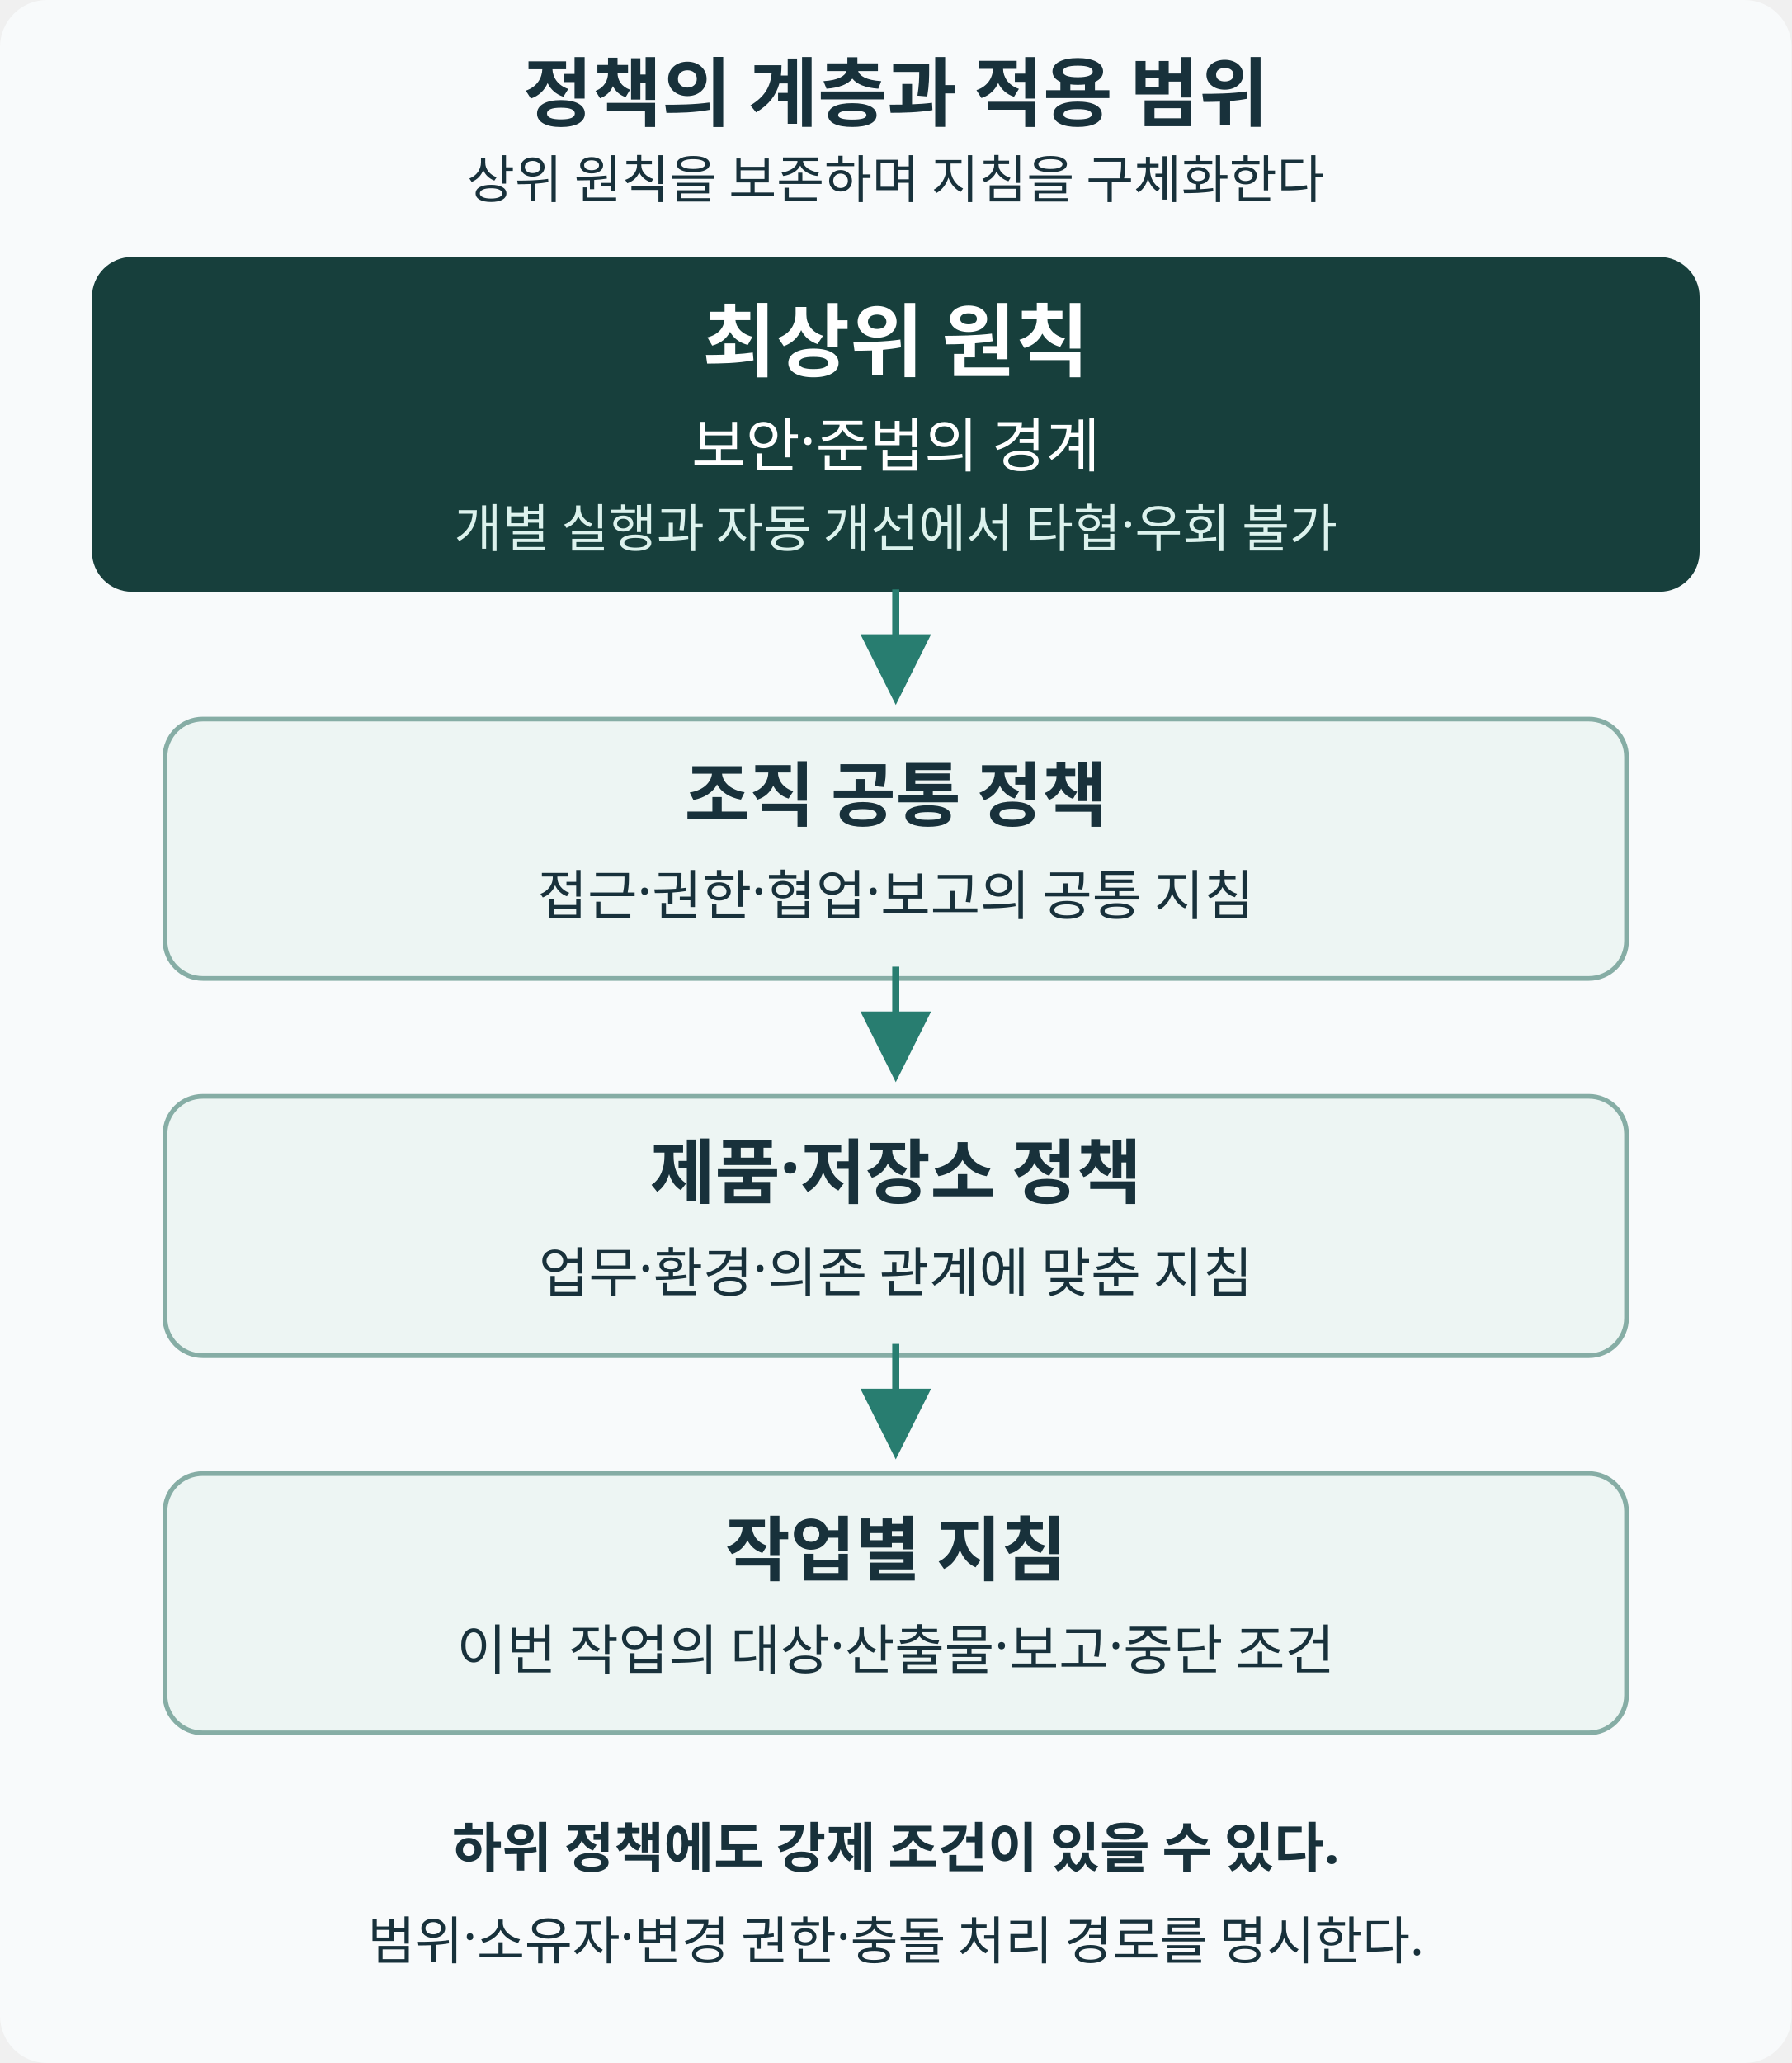
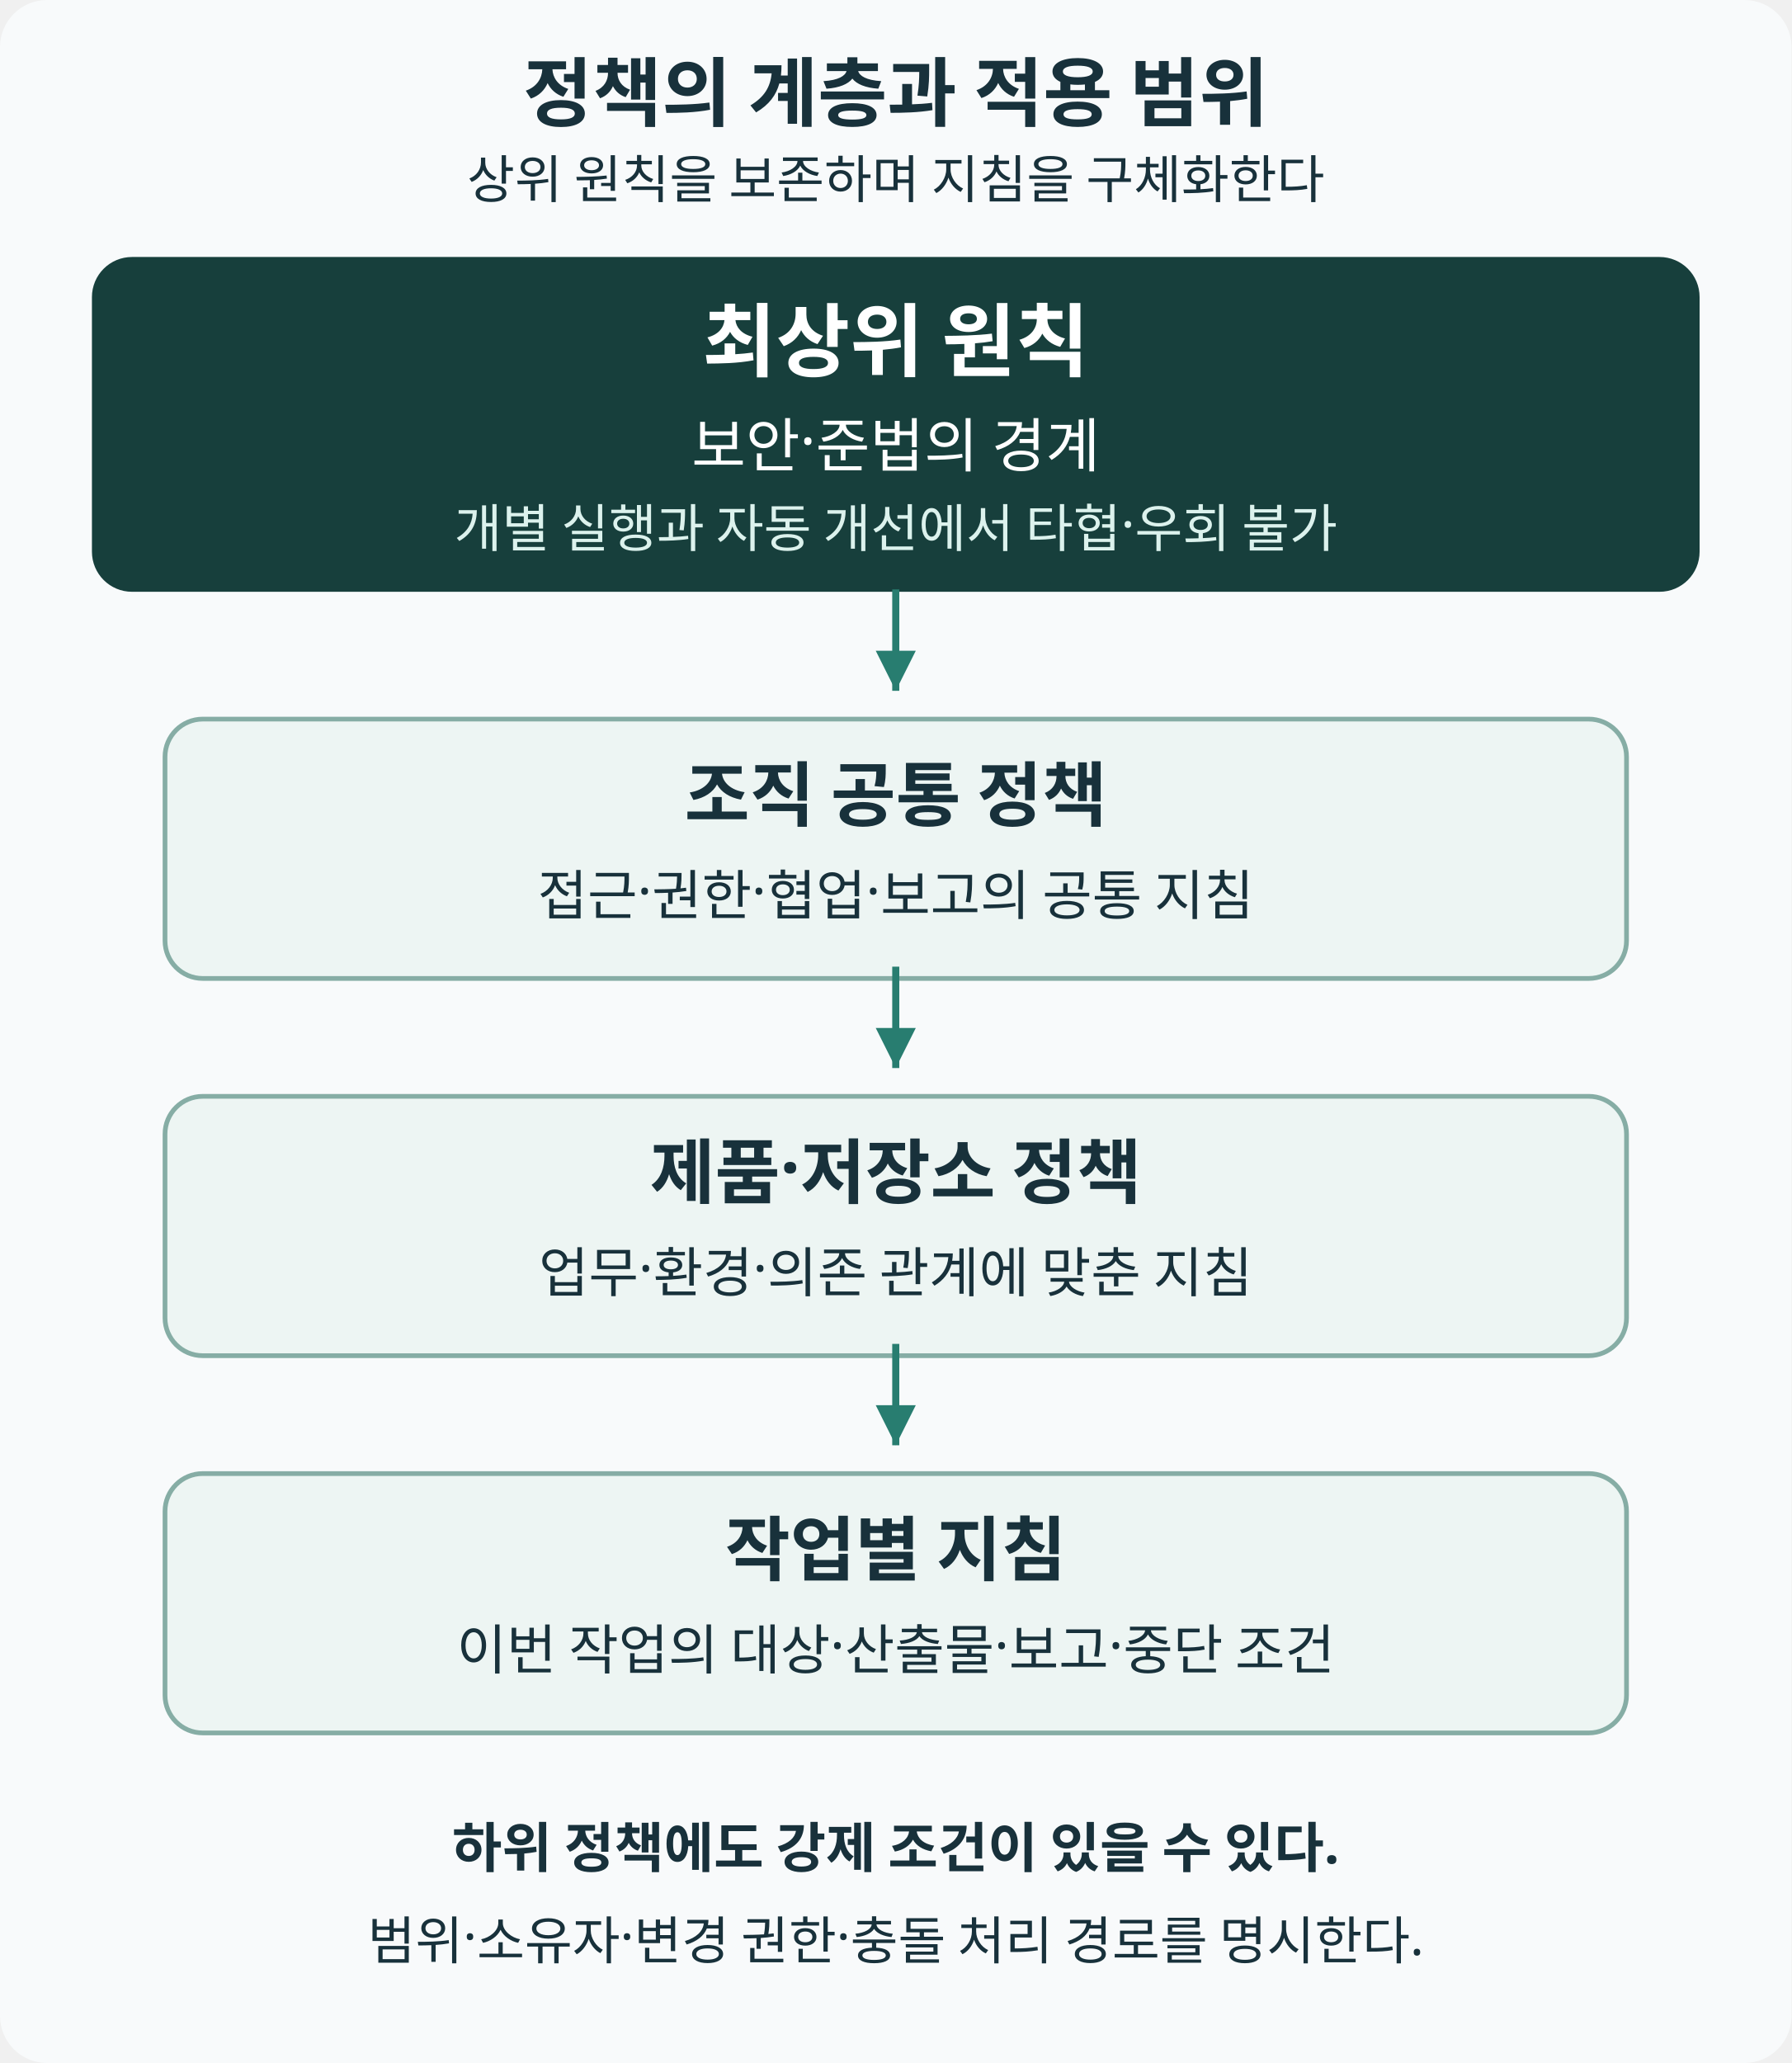
<svg xmlns="http://www.w3.org/2000/svg" width="760" height="875" viewBox="0 0 760 875" role="img" aria-labelledby="title desc">
  <defs>
-     <marker id="arrow" markerWidth="10" markerHeight="10" refX="8" refY="5" orient="auto">
-       <path d="M0 0 L10 5 L0 10 Z" fill="#287d70" />
+     <marker id="arrow" markerUnits="userSpaceOnUse" markerWidth="17" markerHeight="17" viewBox="0 0 17 17" refX="17" refY="8.5" orient="auto">
+       <path d="M0 0 L17 8.5 L0 17 Z" fill="#287d70" />
    </marker>
  </defs>
  <g font-family="Apple SD Gothic Neo, Noto Sans KR, Malgun Gothic, sans-serif">
    <rect width="760" height="875" rx="20" fill="#f8fafb" />
    <text x="380" y="51" text-anchor="middle" font-size="32" font-weight="700" fill="#18313b">정책의 계층과 적용 범위</text>
    <text x="380" y="84" text-anchor="middle" font-size="22" font-weight="400" fill="#18313b">상위 원칙을 보존하며 지침을 구체화한다</text>
    <rect x="40" y="110" width="680" height="140" rx="16" fill="#173f3c" stroke="#173f3c" stroke-width="2" />
    <text x="380" y="157" text-anchor="middle" font-size="34" font-weight="700" fill="#ffffff">최상위 원칙</text>
    <text x="380" y="198" text-anchor="middle" font-size="25" font-weight="400" fill="#ffffff">보안·준법의 경계</text>
    <text x="380" y="232" text-anchor="middle" font-size="22" font-weight="400" fill="#dcf2ed">개별 실행과 자동 개선에서 타협·우회 불가</text>
    <path d="M380 250 V293" fill="none" stroke="#287d70" stroke-width="3" marker-end="url(#arrow)" />
    <rect x="70" y="305" width="620" height="110" rx="16" fill="#edf5f3" stroke="#86ada5" stroke-width="2" />
    <text x="380" y="348" text-anchor="middle" font-size="30" font-weight="700" fill="#18313b">조직 공통 정책</text>
    <text x="380" y="388" text-anchor="middle" font-size="23" font-weight="400" fill="#18313b">접근·권한·협업·보고의 공통 지침</text>
    <path d="M380 410 V453" fill="none" stroke="#287d70" stroke-width="3" marker-end="url(#arrow)" />
    <rect x="70" y="465" width="620" height="110" rx="16" fill="#edf5f3" stroke="#86ada5" stroke-width="2" />
    <text x="380" y="508" text-anchor="middle" font-size="30" font-weight="700" fill="#18313b">제품·저장소 정책</text>
    <text x="380" y="548" text-anchor="middle" font-size="23" font-weight="400" fill="#18313b">업무·환경·의존 관계에 맞춘 지침</text>
    <path d="M380 570 V613" fill="none" stroke="#287d70" stroke-width="3" marker-end="url(#arrow)" />
    <rect x="70" y="625" width="620" height="110" rx="16" fill="#edf5f3" stroke="#86ada5" stroke-width="2" />
    <text x="380" y="668" text-anchor="middle" font-size="30" font-weight="700" fill="#18313b">작업별 지침</text>
    <text x="380" y="708" text-anchor="middle" font-size="23" font-weight="400" fill="#18313b">이번 작업의 대상·산출물·보고·중단 조건</text>
    <text x="380" y="792" text-anchor="middle" font-size="23" font-weight="700" fill="#18313b">하위 정책에도 강제 조건이 있을 수 있다.</text>
    <text x="380" y="831" text-anchor="middle" font-size="22" font-weight="400" fill="#18313b">범위·소유자·변경 권한·충돌 처리 경로를 명시한다.</text>
  </g>
</svg>
